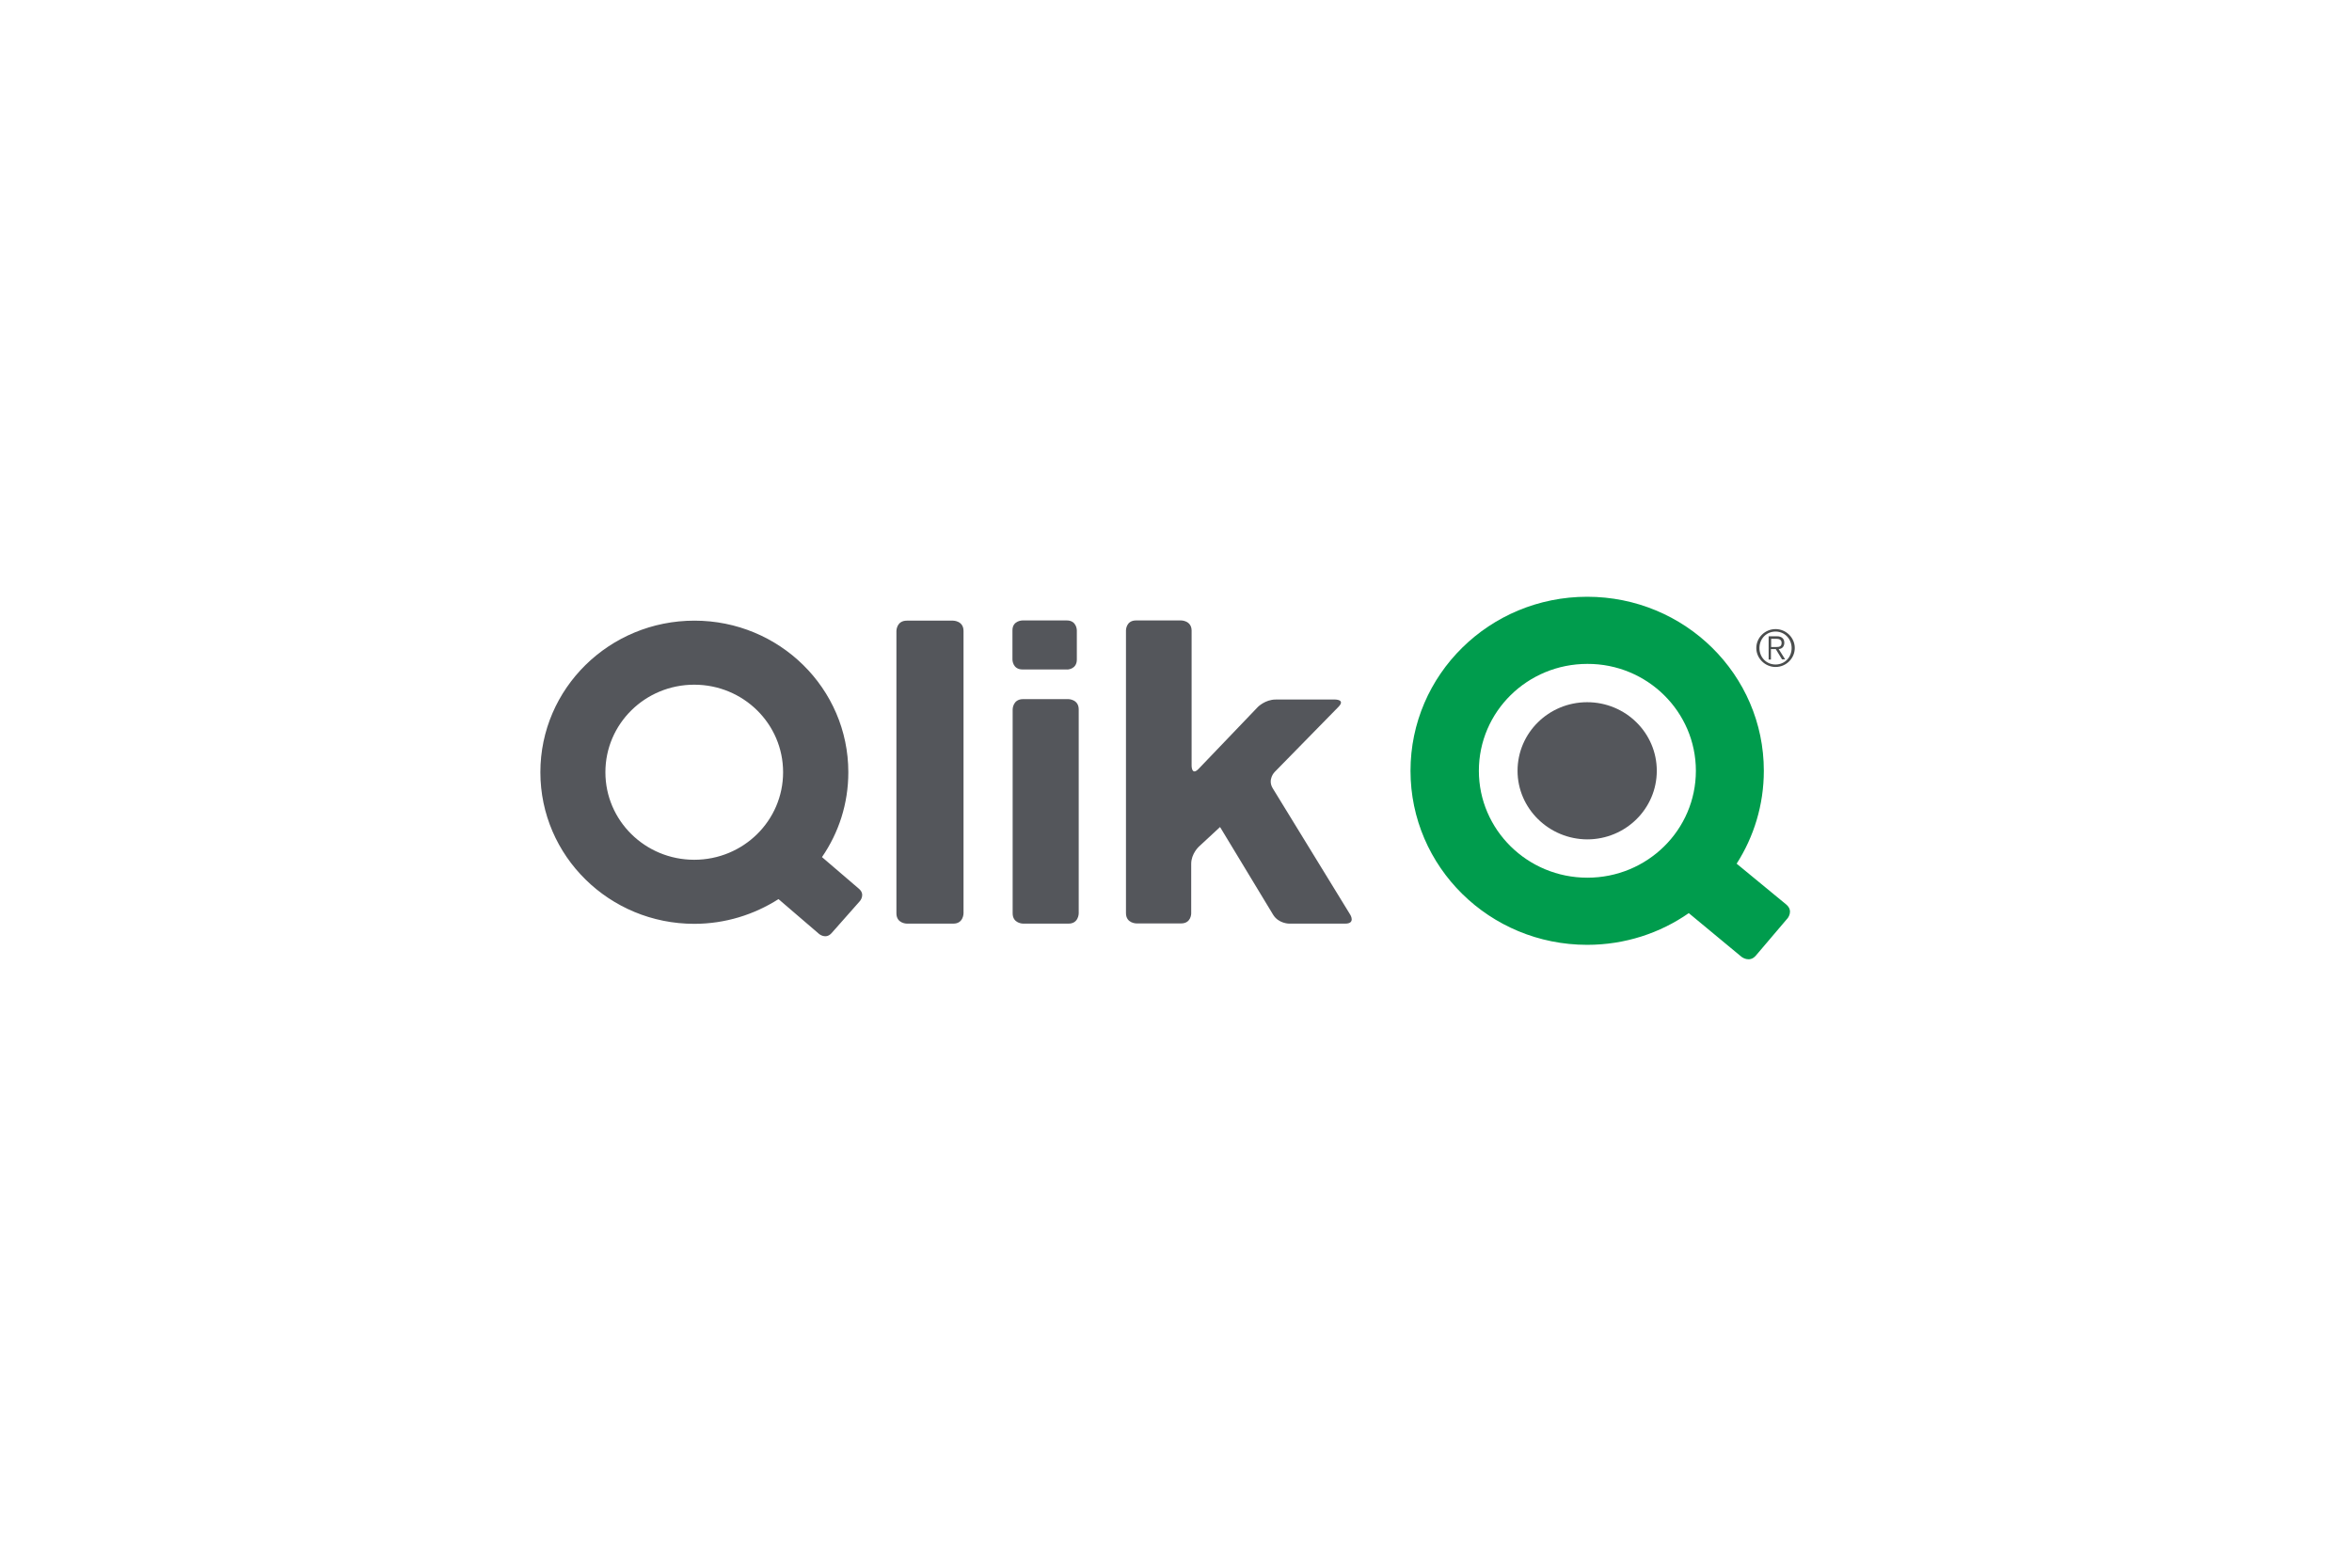
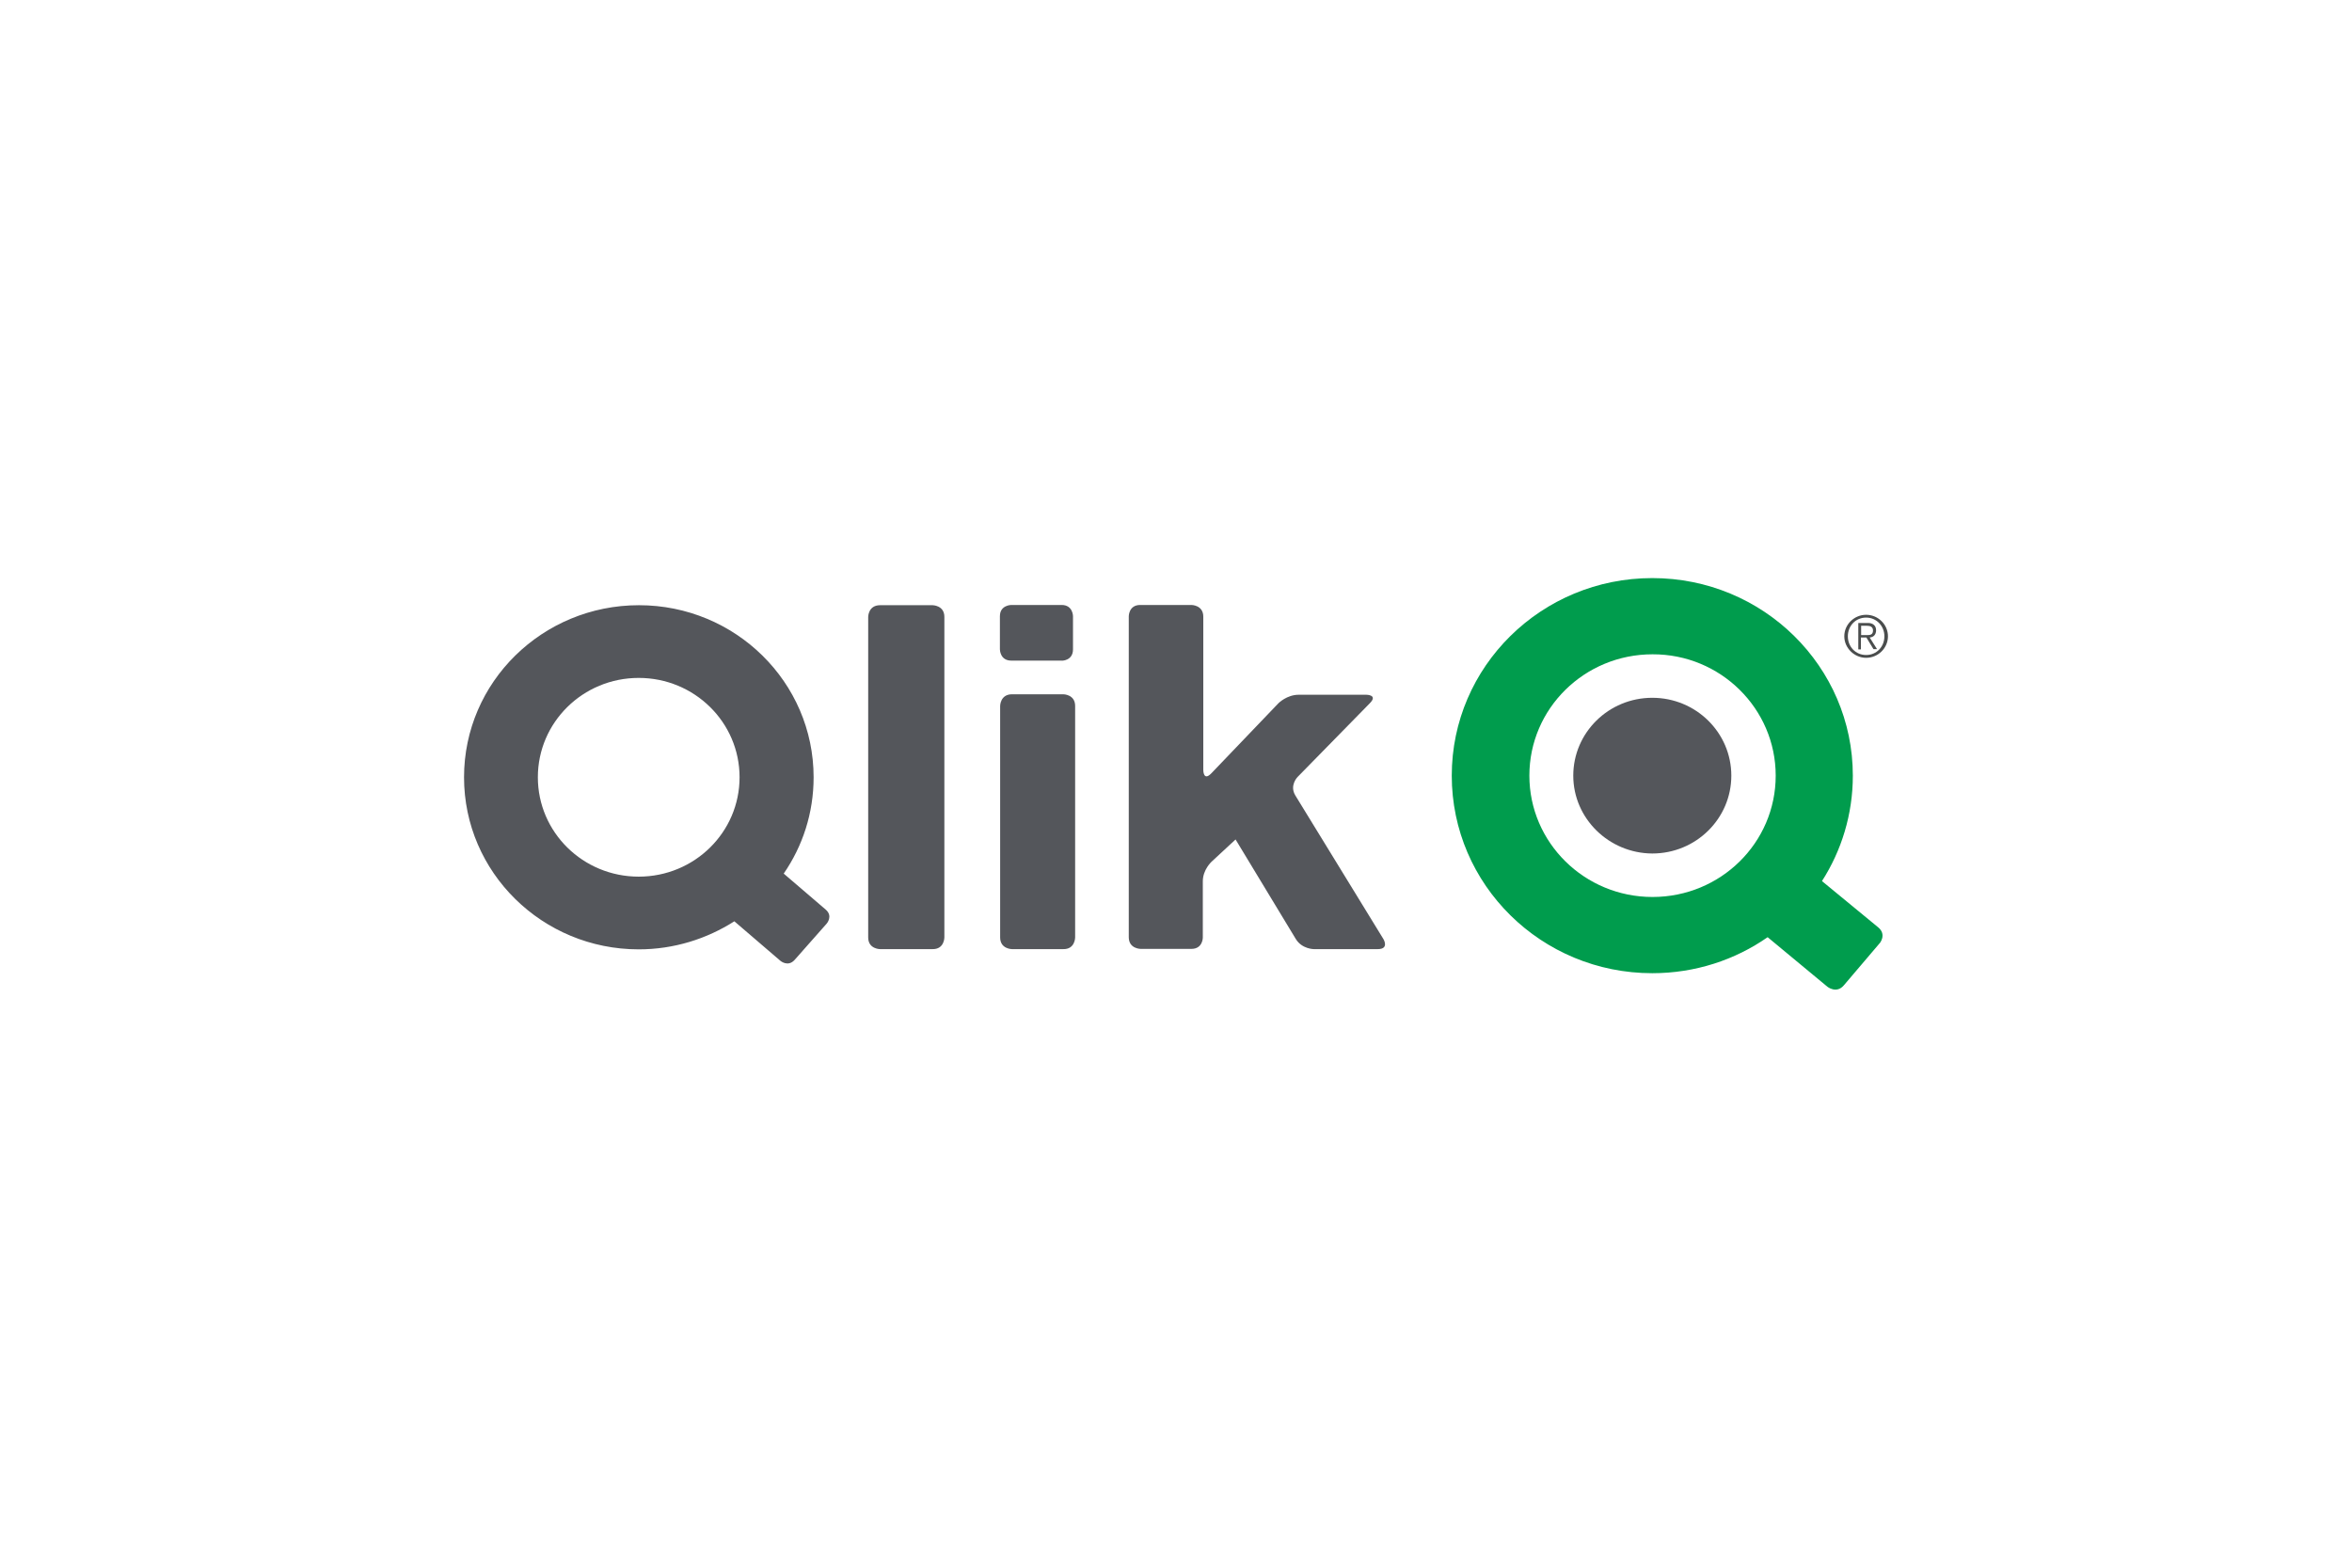
<svg xmlns="http://www.w3.org/2000/svg" width="240" height="160" viewBox="0 0 240 160" fill="none">
-   <path d="M79.908 78.815C79.908 83.755 75.855 87.749 70.841 87.749C65.828 87.749 61.775 83.755 61.775 78.815C61.775 73.875 65.828 69.881 70.841 69.881C75.855 69.881 79.908 73.875 79.908 78.815ZM87.737 91.974C87.737 91.974 88.335 91.302 87.652 90.713L83.876 87.476C85.583 84.995 86.564 82.031 86.564 78.815C86.564 70.26 79.524 63.344 70.863 63.344C62.18 63.344 55.14 70.26 55.14 78.815C55.14 87.371 62.18 94.287 70.841 94.287C74.02 94.287 76.964 93.341 79.439 91.764L83.577 95.317C83.577 95.317 84.26 95.905 84.857 95.233L87.737 91.974ZM98.319 93.215V64.395C98.319 63.344 97.252 63.344 97.252 63.344H92.537C91.471 63.344 91.471 64.395 91.471 64.395V93.215C91.471 94.266 92.537 94.266 92.537 94.266H97.252C98.319 94.287 98.319 93.215 98.319 93.215ZM109.881 67.317V64.332C109.881 64.332 109.881 63.323 108.857 63.323H104.335C104.335 63.323 103.311 63.323 103.311 64.332V67.317C103.311 67.317 103.311 68.326 104.335 68.326H108.857C108.857 68.347 109.881 68.347 109.881 67.317ZM110.073 93.215V72.404C110.073 71.353 109.007 71.353 109.007 71.353H104.399C103.332 71.353 103.332 72.404 103.332 72.404V93.215C103.332 94.266 104.399 94.266 104.399 94.266H109.007C110.073 94.287 110.073 93.215 110.073 93.215ZM129.871 80.455C129.316 79.551 130.063 78.794 130.063 78.794L136.569 72.152C137.316 71.395 136.249 71.395 136.249 71.395H130.169C129.103 71.395 128.356 72.152 128.356 72.152L122.319 78.458C121.593 79.215 121.593 78.164 121.593 78.164V64.374C121.593 63.323 120.527 63.323 120.527 63.323H115.919C114.895 63.323 114.895 64.332 114.895 64.332V93.194C114.895 94.245 115.961 94.245 115.961 94.245H120.527C121.551 94.245 121.551 93.236 121.551 93.236V88.169C121.551 87.118 122.34 86.404 122.34 86.404L124.495 84.407L129.913 93.362C130.468 94.266 131.535 94.266 131.535 94.266H137.273C138.34 94.266 137.785 93.362 137.785 93.362L129.871 80.455Z" fill="#54565B" />
-   <path d="M173.049 78.668C173.049 84.701 168.1 89.578 161.977 89.578C155.855 89.578 150.905 84.68 150.905 78.668C150.905 72.635 155.855 67.758 161.977 67.758C168.079 67.737 173.049 72.635 173.049 78.668ZM182.265 92.311L177.209 88.148C178.959 85.416 179.983 82.158 179.983 78.668C179.983 68.851 171.919 60.906 161.956 60.906C151.993 60.906 143.929 68.851 143.929 78.668C143.929 88.485 151.993 96.431 161.956 96.431C165.817 96.431 169.401 95.233 172.324 93.194L177.7 97.65C177.7 97.65 178.511 98.302 179.172 97.524L182.372 93.761C182.393 93.761 183.055 92.962 182.265 92.311Z" fill="#009C4D" />
-   <path d="M154.852 78.668C154.852 74.8 158.031 71.668 161.956 71.668C165.881 71.668 169.06 74.8 169.06 78.668C169.06 82.536 165.881 85.668 161.956 85.668C158.052 85.647 154.852 82.515 154.852 78.668Z" fill="#54565B" />
-   <path d="M180.729 66.034H181.263C181.583 66.034 181.796 65.971 181.796 65.614C181.796 65.299 181.561 65.194 181.263 65.194H180.729V66.034ZM180.729 67.317H180.473V64.941H181.348C181.753 64.941 182.073 65.152 182.073 65.593C182.073 65.971 181.86 66.224 181.497 66.245L182.159 67.296H181.839L181.199 66.245H180.708V67.317H180.729ZM181.177 64.458C180.239 64.458 179.535 65.194 179.535 66.14C179.535 67.085 180.239 67.821 181.177 67.821C182.116 67.821 182.82 67.085 182.82 66.14C182.82 65.215 182.116 64.458 181.177 64.458ZM179.215 66.14C179.215 65.067 180.111 64.206 181.177 64.206C182.265 64.206 183.14 65.089 183.14 66.14C183.14 67.191 182.265 68.073 181.177 68.073C180.111 68.073 179.215 67.191 179.215 66.14Z" fill="#4A4D4D" />
+   <path d="M75.466 79.33C75.466 84.937 70.865 89.471 65.174 89.471C59.484 89.471 54.883 84.937 54.883 79.33C54.883 73.722 59.484 69.189 65.174 69.189C70.865 69.189 75.466 73.722 75.466 79.33ZM84.354 94.267C84.354 94.267 85.032 93.504 84.257 92.835L79.971 89.161C81.908 86.345 83.022 82.981 83.022 79.33C83.022 69.618 75.031 61.768 65.199 61.768C55.343 61.768 47.351 69.618 47.351 79.33C47.351 89.042 55.343 96.892 65.174 96.892C68.783 96.892 72.124 95.818 74.934 94.029L79.632 98.061C79.632 98.061 80.406 98.729 81.085 97.966L84.354 94.267ZM96.365 95.675V62.961C96.365 61.768 95.154 61.768 95.154 61.768H89.802C88.591 61.768 88.591 62.961 88.591 62.961V95.675C88.591 96.868 89.802 96.868 89.802 96.868H95.154C96.365 96.892 96.365 95.675 96.365 95.675ZM109.49 66.278V62.889C109.49 62.889 109.49 61.744 108.328 61.744H103.194C103.194 61.744 102.032 61.744 102.032 62.889V66.278C102.032 66.278 102.032 67.423 103.194 67.423H108.328C108.328 67.447 109.49 67.447 109.49 66.278ZM109.708 95.675V72.052C109.708 70.859 108.497 70.859 108.497 70.859H103.267C102.056 70.859 102.056 72.052 102.056 72.052V95.675C102.056 96.868 103.267 96.868 103.267 96.868H108.497C109.708 96.892 109.708 95.675 109.708 95.675ZM132.181 81.191C131.551 80.165 132.399 79.306 132.399 79.306L139.785 71.766C140.632 70.907 139.421 70.907 139.421 70.907H132.52C131.309 70.907 130.461 71.766 130.461 71.766L123.608 78.924C122.785 79.783 122.785 78.59 122.785 78.59V62.937C122.785 61.744 121.574 61.744 121.574 61.744H116.343C115.181 61.744 115.181 62.889 115.181 62.889V95.651C115.181 96.844 116.392 96.844 116.392 96.844H121.574C122.736 96.844 122.736 95.699 122.736 95.699V89.948C122.736 88.755 123.632 87.944 123.632 87.944L126.078 85.677L132.229 95.842C132.859 96.868 134.07 96.868 134.07 96.868H140.584C141.795 96.868 141.165 95.842 141.165 95.842L132.181 81.191Z" fill="#54565B" />
+   <path d="M181.194 79.163C181.194 86.011 175.576 91.547 168.626 91.547C161.676 91.547 156.058 85.987 156.058 79.163C156.058 72.315 161.676 66.779 168.626 66.779C175.552 66.755 181.194 72.315 181.194 79.163ZM191.656 94.649L185.916 89.924C187.902 86.823 189.065 83.124 189.065 79.163C189.065 68.02 179.911 59 168.602 59C157.293 59 148.139 68.02 148.139 79.163C148.139 90.306 157.293 99.326 168.602 99.326C172.985 99.326 177.053 97.966 180.371 95.651L186.473 100.71C186.473 100.71 187.394 101.45 188.144 100.567L191.777 96.296C191.801 96.296 192.552 95.389 191.656 94.649Z" fill="#009C4D" />
+   <path d="M160.538 79.163C160.538 74.772 164.146 71.217 168.602 71.217C173.058 71.217 176.666 74.772 176.666 79.163C176.666 83.553 173.058 87.109 168.602 87.109C164.17 87.085 160.538 83.53 160.538 79.163Z" fill="#54565B" />
+   <path d="M189.912 64.822H190.518C190.881 64.822 191.123 64.751 191.123 64.345C191.123 63.987 190.857 63.868 190.518 63.868H189.912V64.822ZM189.912 66.278H189.622V63.581H190.614C191.075 63.581 191.438 63.82 191.438 64.321C191.438 64.751 191.196 65.037 190.784 65.061L191.535 66.254H191.171L190.445 65.061H189.888V66.278H189.912ZM190.421 63.032C189.355 63.032 188.556 63.868 188.556 64.941C188.556 66.015 189.355 66.85 190.421 66.85C191.486 66.85 192.285 66.015 192.285 64.941C192.285 63.891 191.486 63.032 190.421 63.032ZM188.193 64.941C188.193 63.724 189.21 62.746 190.421 62.746C191.656 62.746 192.649 63.748 192.649 64.941C192.649 66.134 191.656 67.137 190.421 67.137C189.21 67.137 188.193 66.134 188.193 64.941Z" fill="#4A4D4D" />
</svg>
